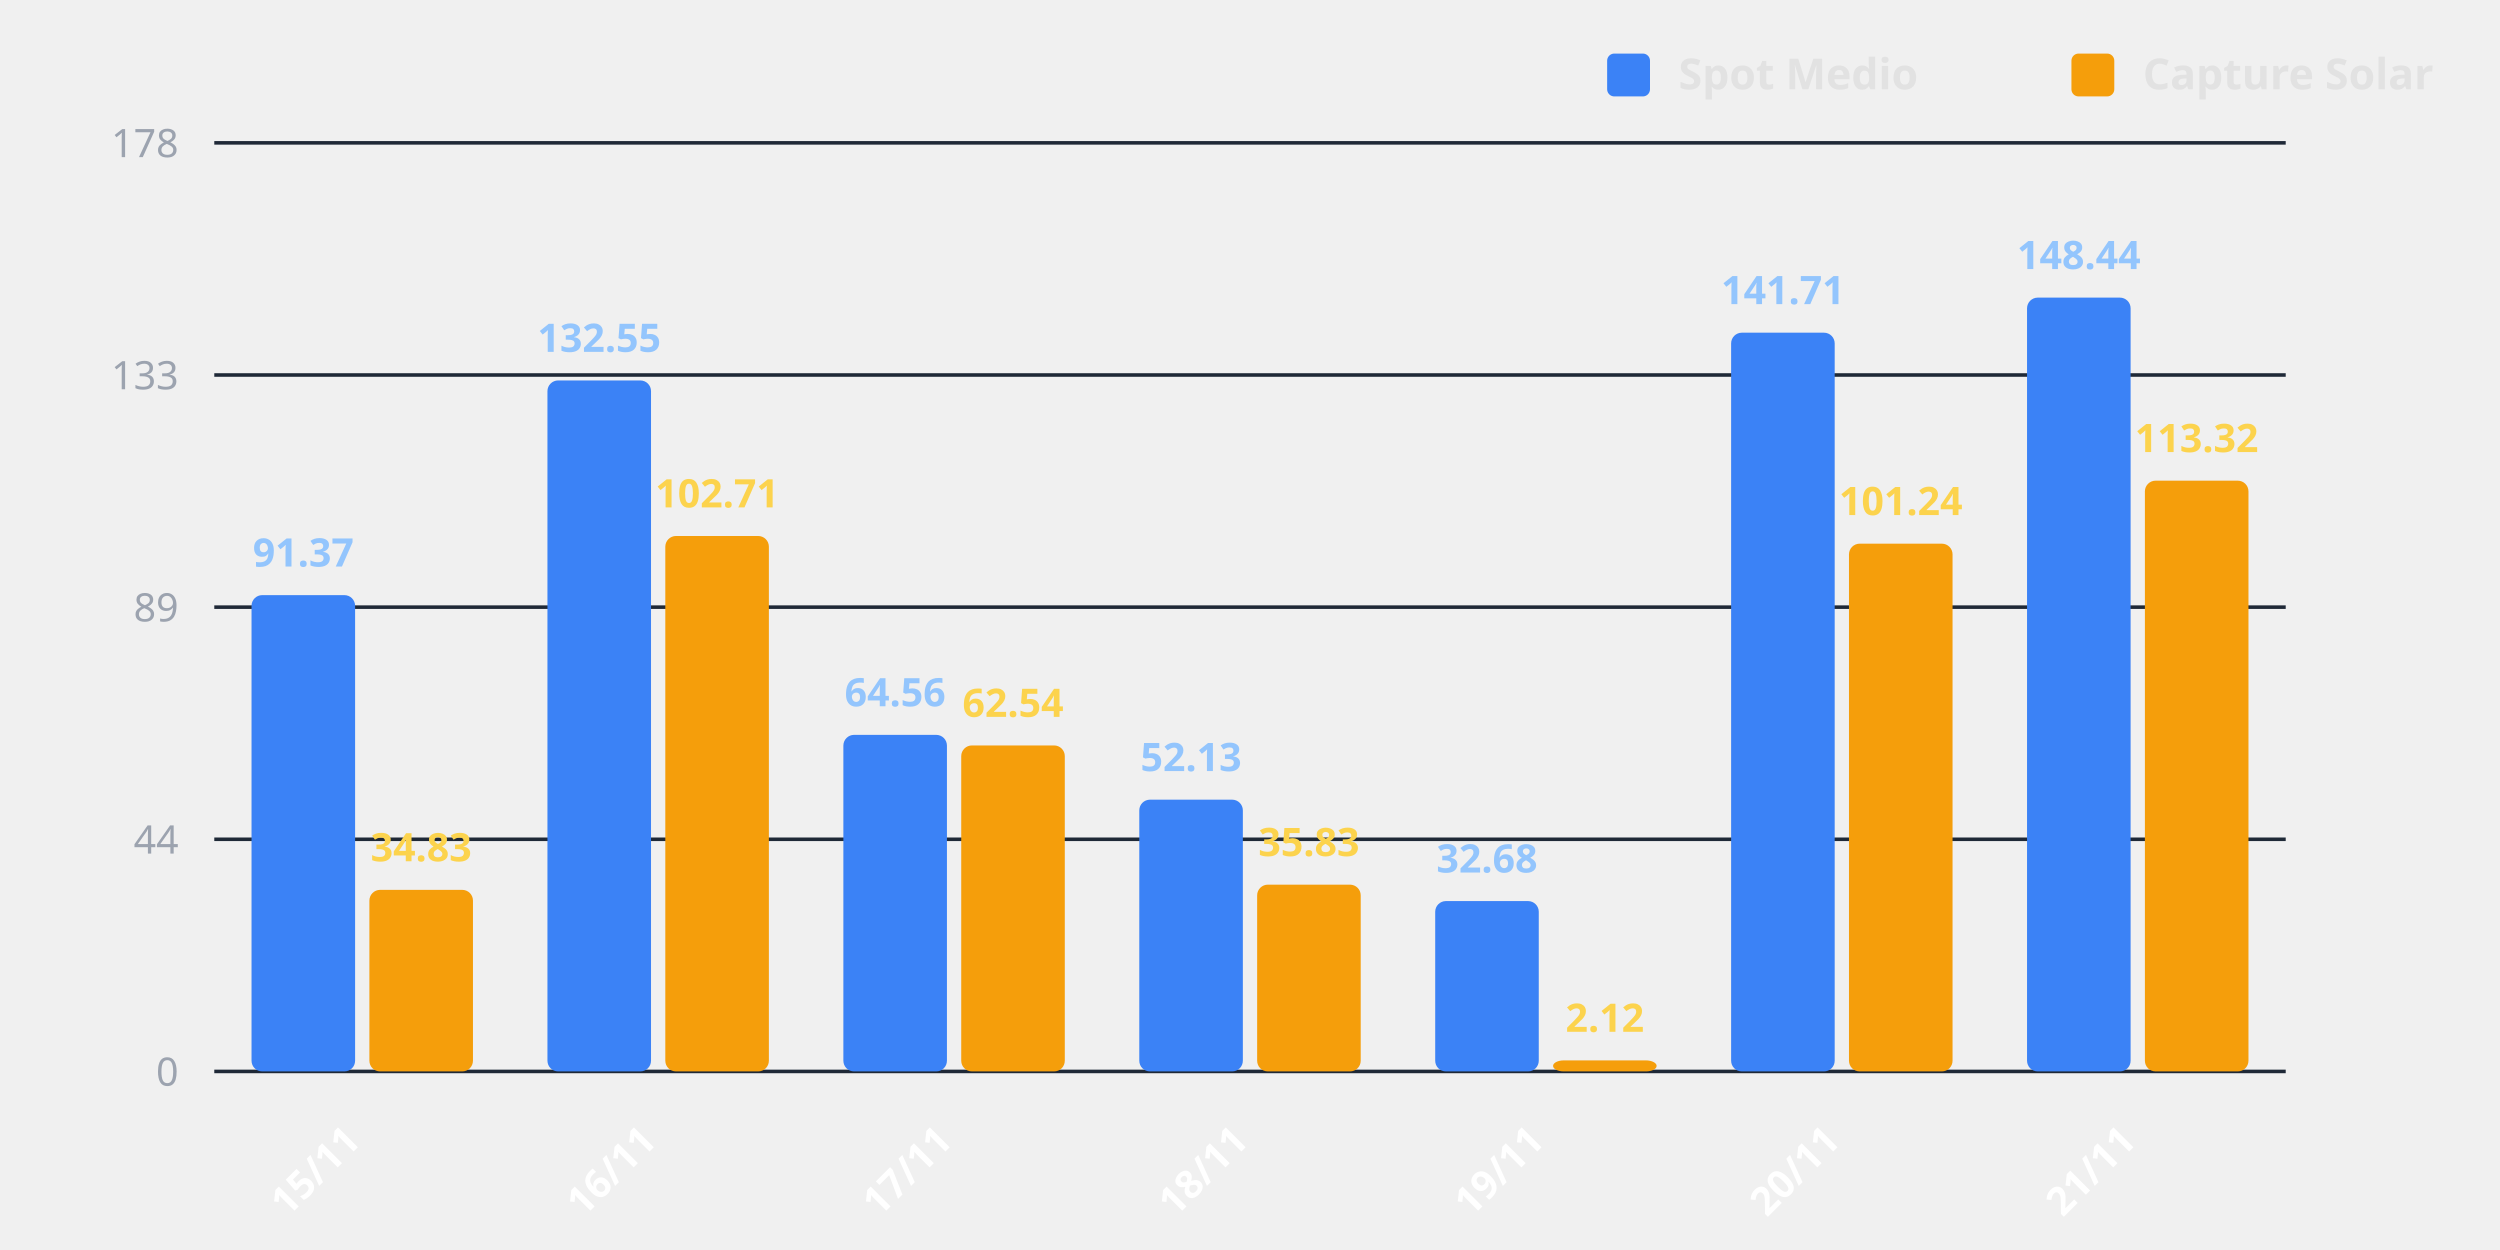
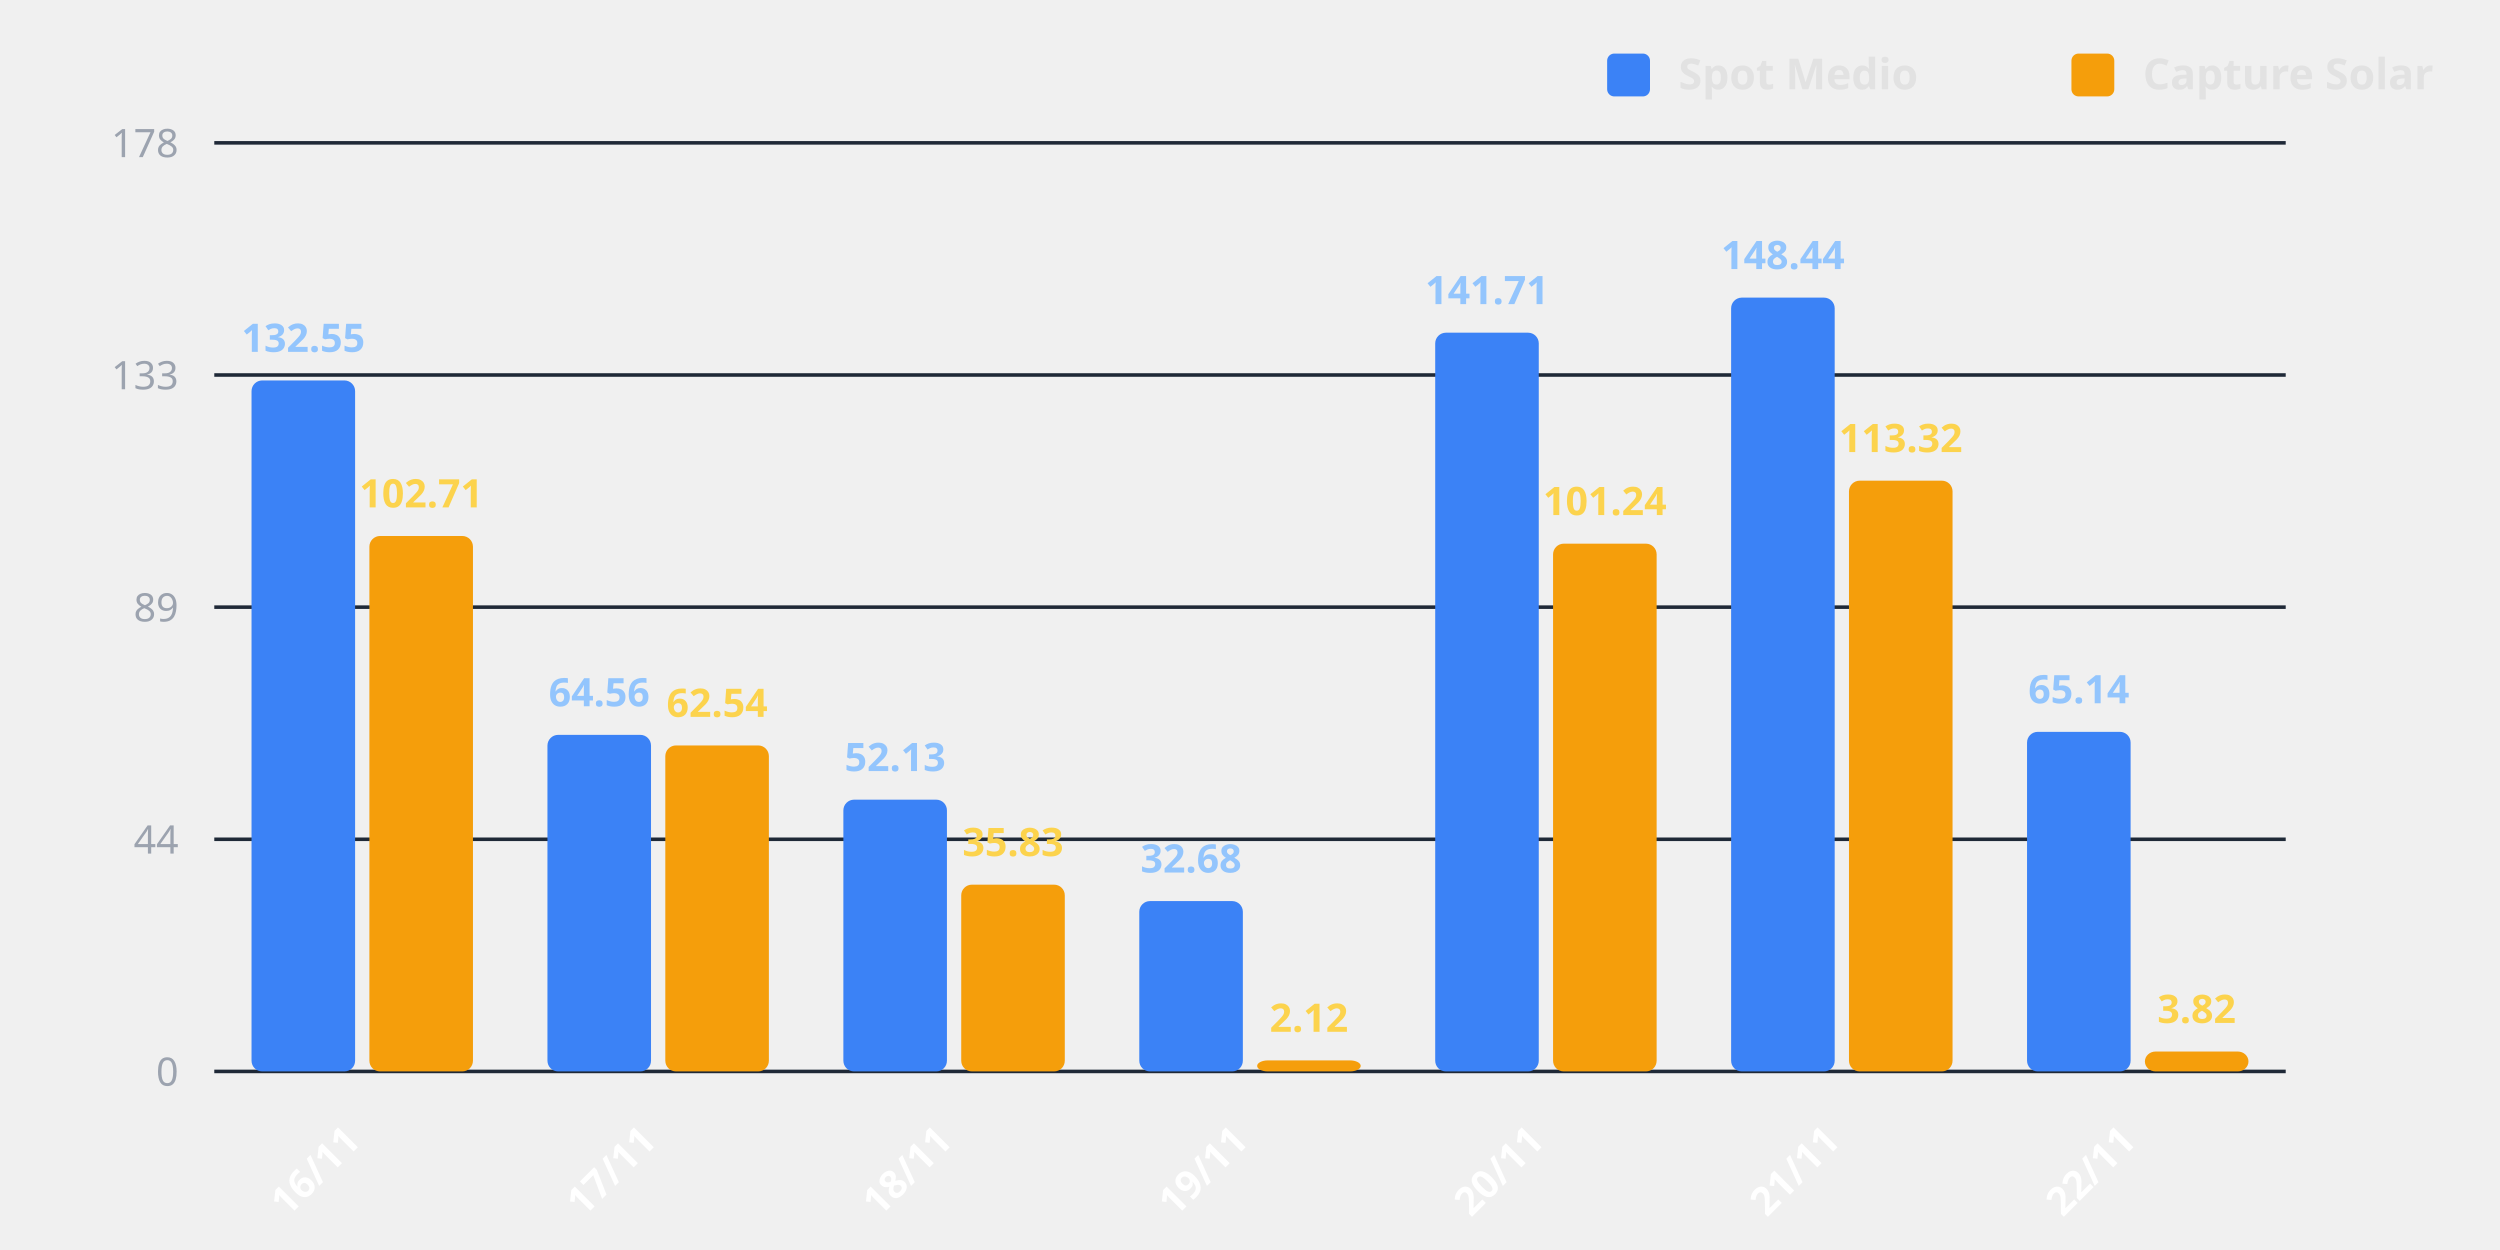
<svg xmlns="http://www.w3.org/2000/svg" viewBox="0 0 700 350" style="font-family: sans-serif; background-color: #0b0f19;">
  <rect x="450" y="15" width="12" height="12" fill="#3b82f6" rx="2" />
  <text x="470" y="25" font-size="12" fill="#e2e2e2" font-weight="bold">Spot Medio</text>
  <rect x="580" y="15" width="12" height="12" fill="#f59e0b" rx="2" />
  <text x="600" y="25" font-size="12" fill="#e2e2e2" font-weight="bold">Capture Solar</text>
  <line x1="60" y1="300.0" x2="640" y2="300.0" stroke="#1f2937" stroke-width="1" />
  <text x="50" y="304.0" text-anchor="end" font-size="11" fill="#9ca3af">0</text>
  <line x1="60" y1="235.0" x2="640" y2="235.0" stroke="#1f2937" stroke-width="1" />
  <text x="50" y="239.0" text-anchor="end" font-size="11" fill="#9ca3af">44</text>
  <line x1="60" y1="170.0" x2="640" y2="170.0" stroke="#1f2937" stroke-width="1" />
  <text x="50" y="174.0" text-anchor="end" font-size="11" fill="#9ca3af">89</text>
  <line x1="60" y1="105.0" x2="640" y2="105.0" stroke="#1f2937" stroke-width="1" />
  <text x="50" y="109.0" text-anchor="end" font-size="11" fill="#9ca3af">133</text>
  <line x1="60" y1="40.0" x2="640" y2="40.0" stroke="#1f2937" stroke-width="1" />
  <text x="50" y="44.0" text-anchor="end" font-size="11" fill="#9ca3af">178</text>
-   <text x="101.429" y="320" text-anchor="end" transform="rotate(-45, 101.4286, 320)" font-size="11" font-weight="bold" fill="#ffffff">15/11</text>
-   <rect x="70.429" y="166.633" width="29.0" height="133.367" fill="#3b82f6" rx="3" />
-   <text x="84.929" y="158.633" text-anchor="middle" font-size="11" font-weight="bold" fill="#93c5fd">91.37</text>
-   <rect x="103.429" y="249.161" width="29.0" height="50.839" fill="#f59e0b" rx="3" />
-   <text x="117.929" y="241.161" text-anchor="middle" font-size="11" font-weight="bold" fill="#fcd34d">34.83</text>
-   <text x="184.286" y="320" text-anchor="end" transform="rotate(-45, 184.2857, 320)" font-size="11" font-weight="bold" fill="#ffffff">16/11</text>
-   <rect x="153.286" y="106.522" width="29.0" height="193.478" fill="#3b82f6" rx="3" />
-   <text x="167.786" y="98.522" text-anchor="middle" font-size="11" font-weight="bold" fill="#93c5fd">132.55</text>
-   <rect x="186.286" y="150.075" width="29.0" height="149.925" fill="#f59e0b" rx="3" />
-   <text x="200.786" y="142.075" text-anchor="middle" font-size="11" font-weight="bold" fill="#fcd34d">102.71</text>
-   <text x="267.143" y="320" text-anchor="end" transform="rotate(-45, 267.1429, 320)" font-size="11" font-weight="bold" fill="#ffffff">17/11</text>
-   <rect x="236.143" y="205.761" width="29.0" height="94.239" fill="#3b82f6" rx="3" />
-   <text x="250.643" y="197.761" text-anchor="middle" font-size="11" font-weight="bold" fill="#93c5fd">64.56</text>
-   <rect x="269.143" y="208.721" width="29.0" height="91.279" fill="#f59e0b" rx="3" />
-   <text x="283.643" y="200.721" text-anchor="middle" font-size="11" font-weight="bold" fill="#fcd34d">62.54</text>
-   <text x="350.0" y="320" text-anchor="end" transform="rotate(-45, 350.0, 320)" font-size="11" font-weight="bold" fill="#ffffff">18/11</text>
-   <rect x="319.0" y="223.906" width="29.0" height="76.094" fill="#3b82f6" rx="3" />
-   <text x="333.5" y="215.906" text-anchor="middle" font-size="11" font-weight="bold" fill="#93c5fd">52.13</text>
-   <rect x="352.0" y="247.703" width="29.0" height="52.297" fill="#f59e0b" rx="3" />
-   <text x="366.5" y="239.703" text-anchor="middle" font-size="11" font-weight="bold" fill="#fcd34d">35.83</text>
-   <text x="432.857" y="320" text-anchor="end" transform="rotate(-45, 432.8571, 320)" font-size="11" font-weight="bold" fill="#ffffff">19/11</text>
-   <rect x="401.857" y="252.302" width="29.0" height="47.698" fill="#3b82f6" rx="3" />
-   <text x="416.357" y="244.302" text-anchor="middle" font-size="11" font-weight="bold" fill="#93c5fd">32.68</text>
-   <rect x="434.857" y="296.912" width="29.0" height="3.088" fill="#f59e0b" rx="3" />
-   <text x="449.357" y="288.912" text-anchor="middle" font-size="11" font-weight="bold" fill="#fcd34d">2.12</text>
-   <text x="515.714" y="320" text-anchor="end" transform="rotate(-45, 515.7143, 320)" font-size="11" font-weight="bold" fill="#ffffff">20/11</text>
-   <rect x="484.714" y="93.153" width="29.0" height="206.847" fill="#3b82f6" rx="3" />
-   <text x="499.214" y="85.153" text-anchor="middle" font-size="11" font-weight="bold" fill="#93c5fd">141.71</text>
-   <rect x="517.714" y="152.226" width="29.0" height="147.774" fill="#f59e0b" rx="3" />
-   <text x="532.214" y="144.226" text-anchor="middle" font-size="11" font-weight="bold" fill="#fcd34d">101.24</text>
-   <text x="598.571" y="320" text-anchor="end" transform="rotate(-45, 598.5714, 320)" font-size="11" font-weight="bold" fill="#ffffff">21/11</text>
-   <rect x="567.571" y="83.333" width="29.0" height="216.667" fill="#3b82f6" rx="3" />
-   <text x="582.071" y="75.333" text-anchor="middle" font-size="11" font-weight="bold" fill="#93c5fd">148.44</text>
-   <rect x="600.571" y="134.587" width="29.0" height="165.413" fill="#f59e0b" rx="3" />
-   <text x="615.071" y="126.587" text-anchor="middle" font-size="11" font-weight="bold" fill="#fcd34d">113.32</text>
+   <text x="101.429" y="320" text-anchor="end" transform="rotate(-45, 101.4286, 320)" font-size="11" font-weight="bold" fill="#ffffff">16/11</text>
+   <rect x="70.429" y="106.522" width="29.0" height="193.478" fill="#3b82f6" rx="3" />
+   <text x="84.929" y="98.522" text-anchor="middle" font-size="11" font-weight="bold" fill="#93c5fd">132.55</text>
+   <rect x="103.429" y="150.075" width="29.0" height="149.925" fill="#f59e0b" rx="3" />
+   <text x="117.929" y="142.075" text-anchor="middle" font-size="11" font-weight="bold" fill="#fcd34d">102.71</text>
+   <text x="184.286" y="320" text-anchor="end" transform="rotate(-45, 184.2857, 320)" font-size="11" font-weight="bold" fill="#ffffff">17/11</text>
+   <rect x="153.286" y="205.761" width="29.0" height="94.239" fill="#3b82f6" rx="3" />
+   <text x="167.786" y="197.761" text-anchor="middle" font-size="11" font-weight="bold" fill="#93c5fd">64.56</text>
+   <rect x="186.286" y="208.721" width="29.0" height="91.279" fill="#f59e0b" rx="3" />
+   <text x="200.786" y="200.721" text-anchor="middle" font-size="11" font-weight="bold" fill="#fcd34d">62.54</text>
+   <text x="267.143" y="320" text-anchor="end" transform="rotate(-45, 267.1429, 320)" font-size="11" font-weight="bold" fill="#ffffff">18/11</text>
+   <rect x="236.143" y="223.906" width="29.0" height="76.094" fill="#3b82f6" rx="3" />
+   <text x="250.643" y="215.906" text-anchor="middle" font-size="11" font-weight="bold" fill="#93c5fd">52.13</text>
+   <rect x="269.143" y="247.703" width="29.0" height="52.297" fill="#f59e0b" rx="3" />
+   <text x="283.643" y="239.703" text-anchor="middle" font-size="11" font-weight="bold" fill="#fcd34d">35.83</text>
+   <text x="350.0" y="320" text-anchor="end" transform="rotate(-45, 350.0, 320)" font-size="11" font-weight="bold" fill="#ffffff">19/11</text>
+   <rect x="319.0" y="252.302" width="29.0" height="47.698" fill="#3b82f6" rx="3" />
+   <text x="333.5" y="244.302" text-anchor="middle" font-size="11" font-weight="bold" fill="#93c5fd">32.68</text>
+   <rect x="352.0" y="296.912" width="29.0" height="3.088" fill="#f59e0b" rx="3" />
+   <text x="366.5" y="288.912" text-anchor="middle" font-size="11" font-weight="bold" fill="#fcd34d">2.12</text>
+   <text x="432.857" y="320" text-anchor="end" transform="rotate(-45, 432.8571, 320)" font-size="11" font-weight="bold" fill="#ffffff">20/11</text>
+   <rect x="401.857" y="93.153" width="29.0" height="206.847" fill="#3b82f6" rx="3" />
+   <text x="416.357" y="85.153" text-anchor="middle" font-size="11" font-weight="bold" fill="#93c5fd">141.71</text>
+   <rect x="434.857" y="152.226" width="29.0" height="147.774" fill="#f59e0b" rx="3" />
+   <text x="449.357" y="144.226" text-anchor="middle" font-size="11" font-weight="bold" fill="#fcd34d">101.24</text>
+   <text x="515.714" y="320" text-anchor="end" transform="rotate(-45, 515.7143, 320)" font-size="11" font-weight="bold" fill="#ffffff">21/11</text>
+   <rect x="484.714" y="83.333" width="29.0" height="216.667" fill="#3b82f6" rx="3" />
+   <text x="499.214" y="75.333" text-anchor="middle" font-size="11" font-weight="bold" fill="#93c5fd">148.44</text>
+   <rect x="517.714" y="134.587" width="29.0" height="165.413" fill="#f59e0b" rx="3" />
+   <text x="532.214" y="126.587" text-anchor="middle" font-size="11" font-weight="bold" fill="#fcd34d">113.32</text>
+   <text x="598.571" y="320" text-anchor="end" transform="rotate(-45, 598.5714, 320)" font-size="11" font-weight="bold" fill="#ffffff">22/11</text>
+   <rect x="567.571" y="204.915" width="29.0" height="95.085" fill="#3b82f6" rx="3" />
+   <text x="582.071" y="196.915" text-anchor="middle" font-size="11" font-weight="bold" fill="#93c5fd">65.14</text>
+   <rect x="600.571" y="294.428" width="29.0" height="5.572" fill="#f59e0b" rx="3" />
+   <text x="615.071" y="286.428" text-anchor="middle" font-size="11" font-weight="bold" fill="#fcd34d">3.82</text>
</svg>
